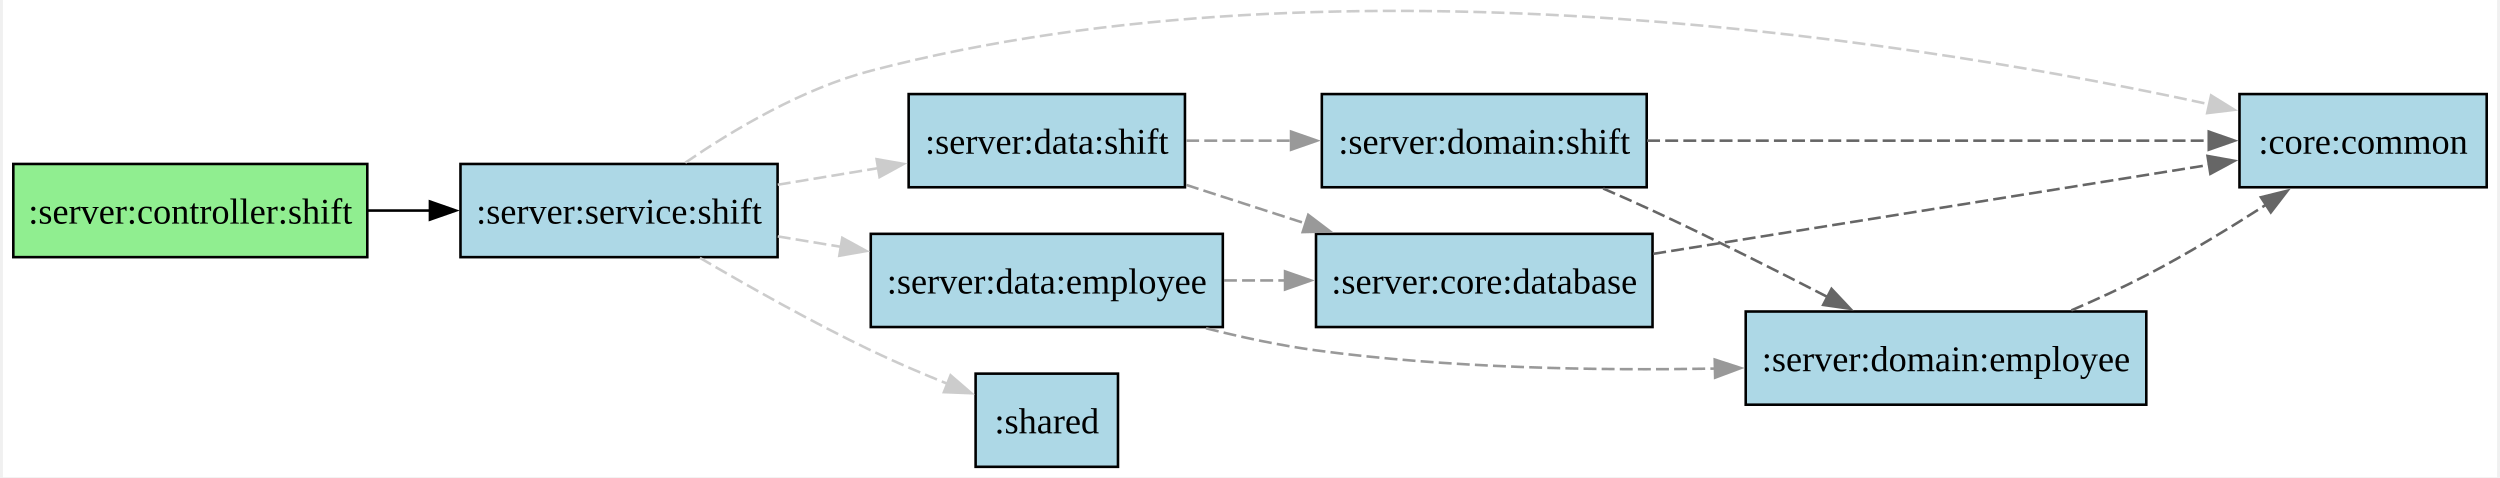
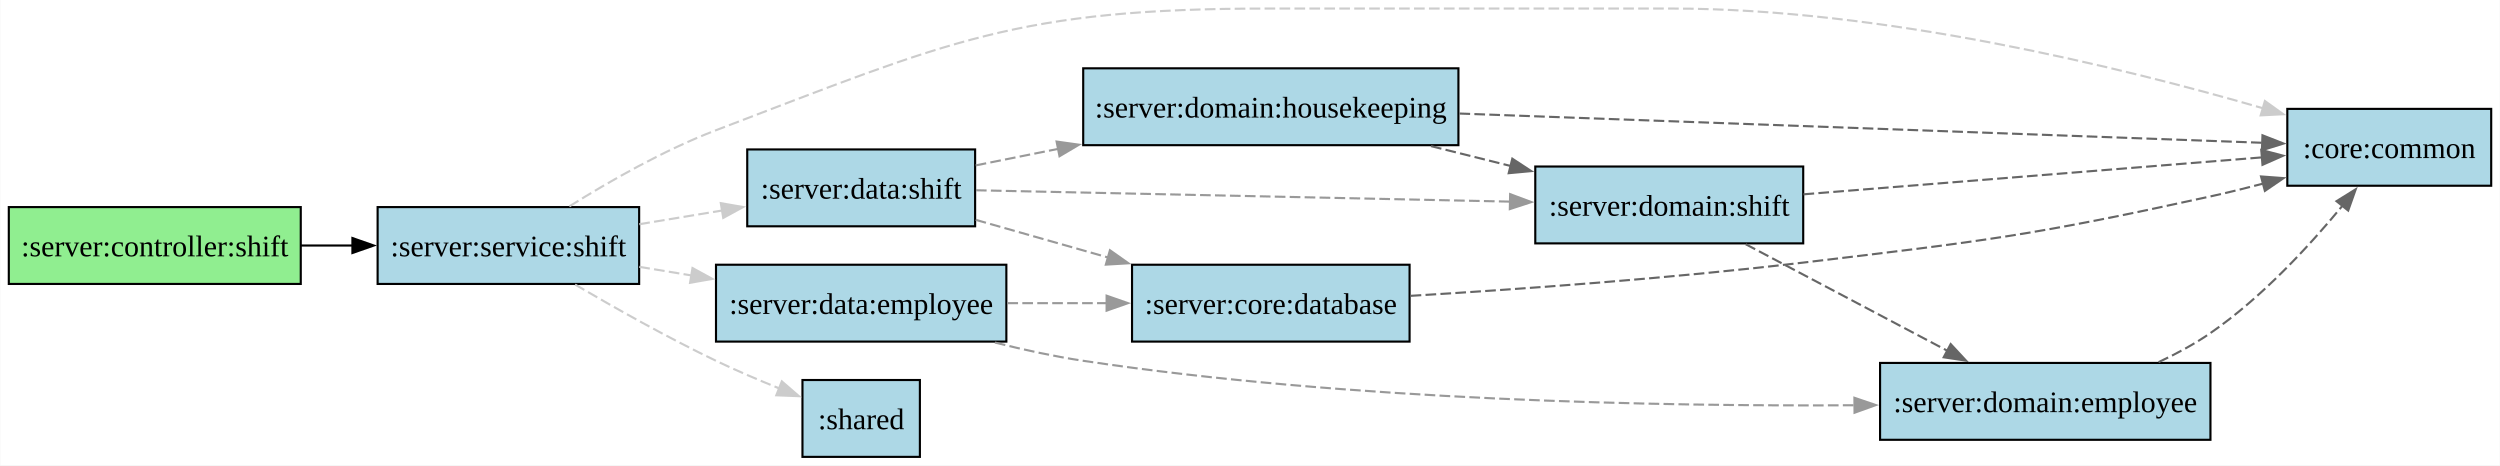
- <svg xmlns="http://www.w3.org/2000/svg" width="964pt" height="184pt" viewBox="0 0 963.5 184.34">
+ <svg xmlns="http://www.w3.org/2000/svg" width="1171pt" height="218pt" viewBox="0 0 1170.75 218">
  <g class="graph">
-     <path fill="#fff" d="M0 184.34V0h963.5v184.34z" />
+     <path fill="#fff" d="M0 218V0h1170.75v218z" />
    <g class="node">
-       <path fill="#90ee90" stroke="#000" d="M140.75 63.34H4v36h136.75z" />
-       <text x="68.38" y="-93.95" font-family="Times New Roman,serif" font-size="14" text-anchor="middle" transform="translate(4 180.34)">:server:controller:shift</text>
+       <path fill="#90ee90" stroke="#000" d="M140.75 97H4v36h136.75z" />
+       <text x="68.38" y="-93.95" font-family="Times New Roman,serif" font-size="14" text-anchor="middle" transform="translate(4 214)">:server:controller:shift</text>
    </g>
    <g class="node">
-       <path fill="#add8e6" stroke="#000" d="M299.25 63.34h-122.5v36h122.5z" />
-       <text x="234" y="-93.95" font-family="Times New Roman,serif" font-size="14" text-anchor="middle" transform="translate(4 180.34)">:server:service:shift</text>
+       <path fill="#add8e6" stroke="#000" d="M299.25 97h-122.5v36h122.5z" />
+       <text x="234" y="-93.95" font-family="Times New Roman,serif" font-size="14" text-anchor="middle" transform="translate(4 214)">:server:service:shift</text>
    </g>
    <g stroke="#000" class="edge">
-       <path fill="none" d="M140.87 81.34h24.3" />
-       <path d="m164.95 77.84 10 3.5-10 3.5z" />
+       <path fill="none" d="M140.87 115h24.3" />
+       <path d="m164.95 111.5 10 3.5-10 3.5z" />
    </g>
    <g class="node">
-       <path fill="#add8e6" stroke="#000" d="M471.25 90.34h-136v36h136z" />
-       <text x="399.25" y="-66.95" font-family="Times New Roman,serif" font-size="14" text-anchor="middle" transform="translate(4 180.34)">:server:data:employee</text>
+       <path fill="#add8e6" stroke="#000" d="M1166.75 51h-95.5v36h95.5z" />
+       <text x="1115" y="-139.95" font-family="Times New Roman,serif" font-size="14" text-anchor="middle" transform="translate(4 214)">:core:common</text>
    </g>
    <g stroke="#ccc" class="edge">
-       <path fill="none" stroke-dasharray="5,2" d="M299.32 91.32c8 1.32 16.28 2.69 24.53 4.05" />
-       <path fill="#ccc" d="m324.24 91.89 9.29 5.08-10.43 1.83z" />
+       <path fill="none" stroke-dasharray="5,2" d="M266.57 96.65c18.69-11.7 44.33-26.36 68.68-35.65C445.33 19.02 476.31 4 594.12 4h188.63c98.64 0 210.67 27.45 277.02 46.68" />
+       <path fill="#ccc" d="m1060.75 47.32 8.61 6.18-10.58.54z" />
    </g>
    <g class="node">
-       <path fill="#add8e6" stroke="#000" d="M456.62 36.34H349.88v36h106.74z" />
-       <text x="399.25" y="-120.95" font-family="Times New Roman,serif" font-size="14" text-anchor="middle" transform="translate(4 180.34)">:server:data:shift</text>
+       <path fill="#add8e6" stroke="#000" d="M471.25 124h-136v36h136z" />
+       <text x="399.25" y="-66.95" font-family="Times New Roman,serif" font-size="14" text-anchor="middle" transform="translate(4 214)">:server:data:employee</text>
    </g>
    <g stroke="#ccc" class="edge">
-       <path fill="none" stroke-dasharray="5,2" d="M299.32 71.36c12.72-2.1 26.18-4.33 39.02-6.45" />
-       <path fill="#ccc" d="m337.5 61.5 10.44 1.82-9.3 5.09z" />
+       <path fill="none" stroke-dasharray="5,2" d="M299.32 124.98c8 1.32 16.28 2.69 24.53 4.05" />
+       <path fill="#ccc" d="m324.24 125.55 9.29 5.08-10.43 1.83z" />
    </g>
    <g class="node">
-       <path fill="#add8e6" stroke="#000" d="M959.5 36.34H864v36h95.5z" />
-       <text x="907.75" y="-120.95" font-family="Times New Roman,serif" font-size="14" text-anchor="middle" transform="translate(4 180.34)">:core:common</text>
+       <path fill="#add8e6" stroke="#000" d="M456.62 70H349.88v36h106.74z" />
+       <text x="399.25" y="-120.95" font-family="Times New Roman,serif" font-size="14" text-anchor="middle" transform="translate(4 214)">:server:data:shift</text>
    </g>
    <g stroke="#ccc" class="edge">
-       <path fill="none" stroke-dasharray="5,2" d="M263.6 62.84c18.59-12.76 45.33-28.62 71.65-35.5 183.94-48.07 411.99-9.88 517.25 12.99" />
-       <path fill="#ccc" d="m853.03 36.86 9.01 5.57-10.52 1.26z" />
+       <path fill="none" stroke-dasharray="5,2" d="M299.32 105.02c12.72-2.1 26.18-4.33 39.02-6.45" />
+       <path fill="#ccc" d="m337.5 95.16 10.44 1.82-9.3 5.09z" />
    </g>
    <g class="node">
-       <path fill="#add8e6" stroke="#000" d="M430.75 144.34h-55v36h55z" />
-       <text x="399.25" y="-12.95" font-family="Times New Roman,serif" font-size="14" text-anchor="middle" transform="translate(4 180.34)">:shared</text>
+       <path fill="#add8e6" stroke="#000" d="M430.75 178h-55v36h55z" />
+       <text x="399.25" y="-12.95" font-family="Times New Roman,serif" font-size="14" text-anchor="middle" transform="translate(4 214)">:shared</text>
    </g>
    <g stroke="#ccc" class="edge">
-       <path fill="none" stroke-dasharray="5,2" d="M269.25 99.63c18.69 10.97 43.37 24.86 66 35.71 9.45 4.53 19.87 8.98 29.61 12.92" />
-       <path fill="#ccc" d="m366.08 144.98 8.01 6.93-10.59-.42z" />
+       <path fill="none" stroke-dasharray="5,2" d="M269.25 133.29c18.69 10.97 43.37 24.86 66 35.71 9.45 4.53 19.87 8.98 29.61 12.92" />
+       <path fill="#ccc" d="m366.08 178.64 8.01 6.93-10.59-.42z" />
    </g>
    <g class="node">
-       <path fill="#add8e6" stroke="#000" d="M637.25 90.34h-130v36h130z" />
-       <text x="568.25" y="-66.95" font-family="Times New Roman,serif" font-size="14" text-anchor="middle" transform="translate(4 180.34)">:server:core:database</text>
+       <path fill="#add8e6" stroke="#000" d="M683 32H507.25v36H683z" />
+       <text x="591.12" y="-158.95" font-family="Times New Roman,serif" font-size="14" text-anchor="middle" transform="translate(4 214)">:server:domain:housekeeping</text>
+     </g>
+     <g stroke="#666" class="edge">
+       <path fill="none" stroke-dasharray="5,2" d="M683.48 53.18c106.85 3.89 284.78 10.37 376.27 13.7" />
+       <path fill="#666" d="m1059.62 63.37 9.86 3.86-10.12 3.14z" />
+     </g>
+     <g class="node">
+       <path fill="#add8e6" stroke="#000" d="M844.5 78H719v36h125.5z" />
+       <text x="777.75" y="-112.95" font-family="Times New Roman,serif" font-size="14" text-anchor="middle" transform="translate(4 214)">:server:domain:shift</text>
+     </g>
+     <g stroke="#666" class="edge">
+       <path fill="none" stroke-dasharray="5,2" d="M670.16 68.44c12.28 3.07 25.02 6.24 37.3 9.3" />
+       <path fill="#666" d="m708.24 74.33 8.86 5.81-10.55.98z" />
+     </g>
+     <g class="node">
+       <path fill="#add8e6" stroke="#000" d="M660.12 124h-130v36h130z" />
+       <text x="591.12" y="-66.95" font-family="Times New Roman,serif" font-size="14" text-anchor="middle" transform="translate(4 214)">:server:core:database</text>
    </g>
    <g stroke="#999" class="edge">
-       <path fill="none" stroke-dasharray="5,2" d="M471.69 108.34h23.66" />
-       <path fill="#999" d="m495.29 104.84 10 3.5-10 3.5z" />
+       <path fill="none" stroke-dasharray="5,2" d="M471.73 142h46.87" />
+       <path fill="#999" d="m518.21 138.5 10 3.5-10 3.5z" />
    </g>
    <g class="node">
-       <path fill="#add8e6" stroke="#000" d="M828 120.34H673.25v36H828z" />
-       <text x="746.62" y="-36.95" font-family="Times New Roman,serif" font-size="14" text-anchor="middle" transform="translate(4 180.34)">:server:domain:employee</text>
+       <path fill="#add8e6" stroke="#000" d="M1035.25 170H880.5v36h154.75z" />
+       <text x="953.88" y="-20.95" font-family="Times New Roman,serif" font-size="14" text-anchor="middle" transform="translate(4 214)">:server:domain:employee</text>
    </g>
    <g stroke="#999" class="edge">
-       <path fill="none" stroke-dasharray="5,2" d="M464.76 126.82c13.83 3.49 28.57 6.64 42.49 8.52 50.75 6.86 108.01 7.88 154.14 7.05" />
-       <path fill="#999" d="m661.28 138.9 10.07 3.28-9.92 3.71z" />
-     </g>
-     <g class="node">
-       <path fill="#add8e6" stroke="#000" d="M635 36.34H509.5v36H635z" />
-       <text x="568.25" y="-120.95" font-family="Times New Roman,serif" font-size="14" text-anchor="middle" transform="translate(4 180.34)">:server:domain:shift</text>
+       <path fill="none" stroke-dasharray="5,2" d="M465.89 160.45c13.52 3.4 27.83 6.52 41.36 8.55 124.47 18.72 270.36 21.41 361.4 20.82" />
+       <path fill="#999" d="m868.48 186.32 10.03 3.42-9.97 3.58z" />
    </g>
    <g stroke="#999" class="edge">
-       <path fill="none" stroke-dasharray="5,2" d="M457.09 54.34h40.66" />
-       <path fill="#999" d="m497.61 50.84 10 3.5-10 3.5z" />
+       <path fill="none" stroke-dasharray="5,2" d="M456.89 77.47c12.09-2.42 25.33-5.07 38.66-7.74" />
+       <path fill="#999" d="m494.78 66.31 10.49 1.47-9.12 5.4z" />
    </g>
    <g stroke="#999" class="edge">
-       <path fill="none" stroke-dasharray="5,2" d="M457.09 71.43c14.75 4.77 30.99 10.02 46.47 15.02" />
-       <path fill="#999" d="m504.25 83 8.44 6.4-10.59.26z" />
+       <path fill="none" stroke-dasharray="5,2" d="M457 89.12c65.22 1.39 176.59 3.75 250.19 5.32" />
+       <path fill="#999" d="m707.22 90.94 9.93 3.71-10.07 3.29z" />
+     </g>
+     <g stroke="#999" class="edge">
+       <path fill="none" stroke-dasharray="5,2" d="M456.89 102.97c19.16 5.45 41.22 11.72 61.96 17.62" />
+       <path fill="#999" d="m519.77 117.21 8.66 6.11-10.58.63z" />
    </g>
    <g stroke="#666" class="edge">
-       <path fill="none" stroke-dasharray="5,2" d="M635.15 54.34h217.21" />
-       <path fill="#666" d="m852.13 50.84 10 3.5-10 3.5z" />
+       <path fill="none" stroke-dasharray="5,2" d="M844.63 91.02c61.41-4.95 154.82-12.47 214.98-17.32" />
+       <path fill="#666" d="m1059.06 70.24 10.24 2.68-9.68 4.29z" />
    </g>
    <g stroke="#666" class="edge">
-       <path fill="none" stroke-dasharray="5,2" d="M618.18 72.83c6.44 2.78 12.94 5.67 19.07 8.51 22.58 10.47 47.29 22.9 67.77 33.47" />
-       <path fill="#666" d="m706.4 111.58 7.26 7.71-10.49-1.5z" />
+       <path fill="none" stroke-dasharray="5,2" d="M817.57 114.4c27.16 14.35 65.1 34.39 94.53 49.94" />
+       <path fill="#666" d="m913.57 161.16 7.21 7.77-10.48-1.58z" />
    </g>
    <g stroke="#666" class="edge">
-       <path fill="none" stroke-dasharray="5,2" d="M637.53 98.06c61.98-9.92 154.98-24.8 214.89-34.39" />
-       <path fill="#666" d="m851.65 60.25 10.42 1.88-9.32 5.03z" />
+       <path fill="none" stroke-dasharray="5,2" d="M660.6 138.57c50.22-3.03 121.63-8.14 183.9-15.57 85.29-10.17 106.86-12.58 190.75-31 8.01-1.76 16.4-3.82 24.63-5.98" />
+       <path fill="#666" d="m1058.94 82.65 10.56.78-8.75 5.98z" />
    </g>
    <g stroke="#666" class="edge">
-       <path fill="none" stroke-dasharray="5,2" d="M799.04 119.9c9.71-4.17 19.77-8.79 28.96-13.56 15.66-8.13 32.25-18.24 46.44-27.37" />
-       <path fill="#666" d="m872.28 76.2 10.28-2.54-6.46 8.4z" />
+       <path fill="none" stroke-dasharray="5,2" d="M1010.94 169.63c8.44-3.94 16.85-8.49 24.31-13.63 23.93-16.5 46.34-40.84 61.79-59.58" />
+       <path fill="#666" d="m1094.3 94.24 9-5.59-3.54 9.98z" />
    </g>
  </g>
</svg>
